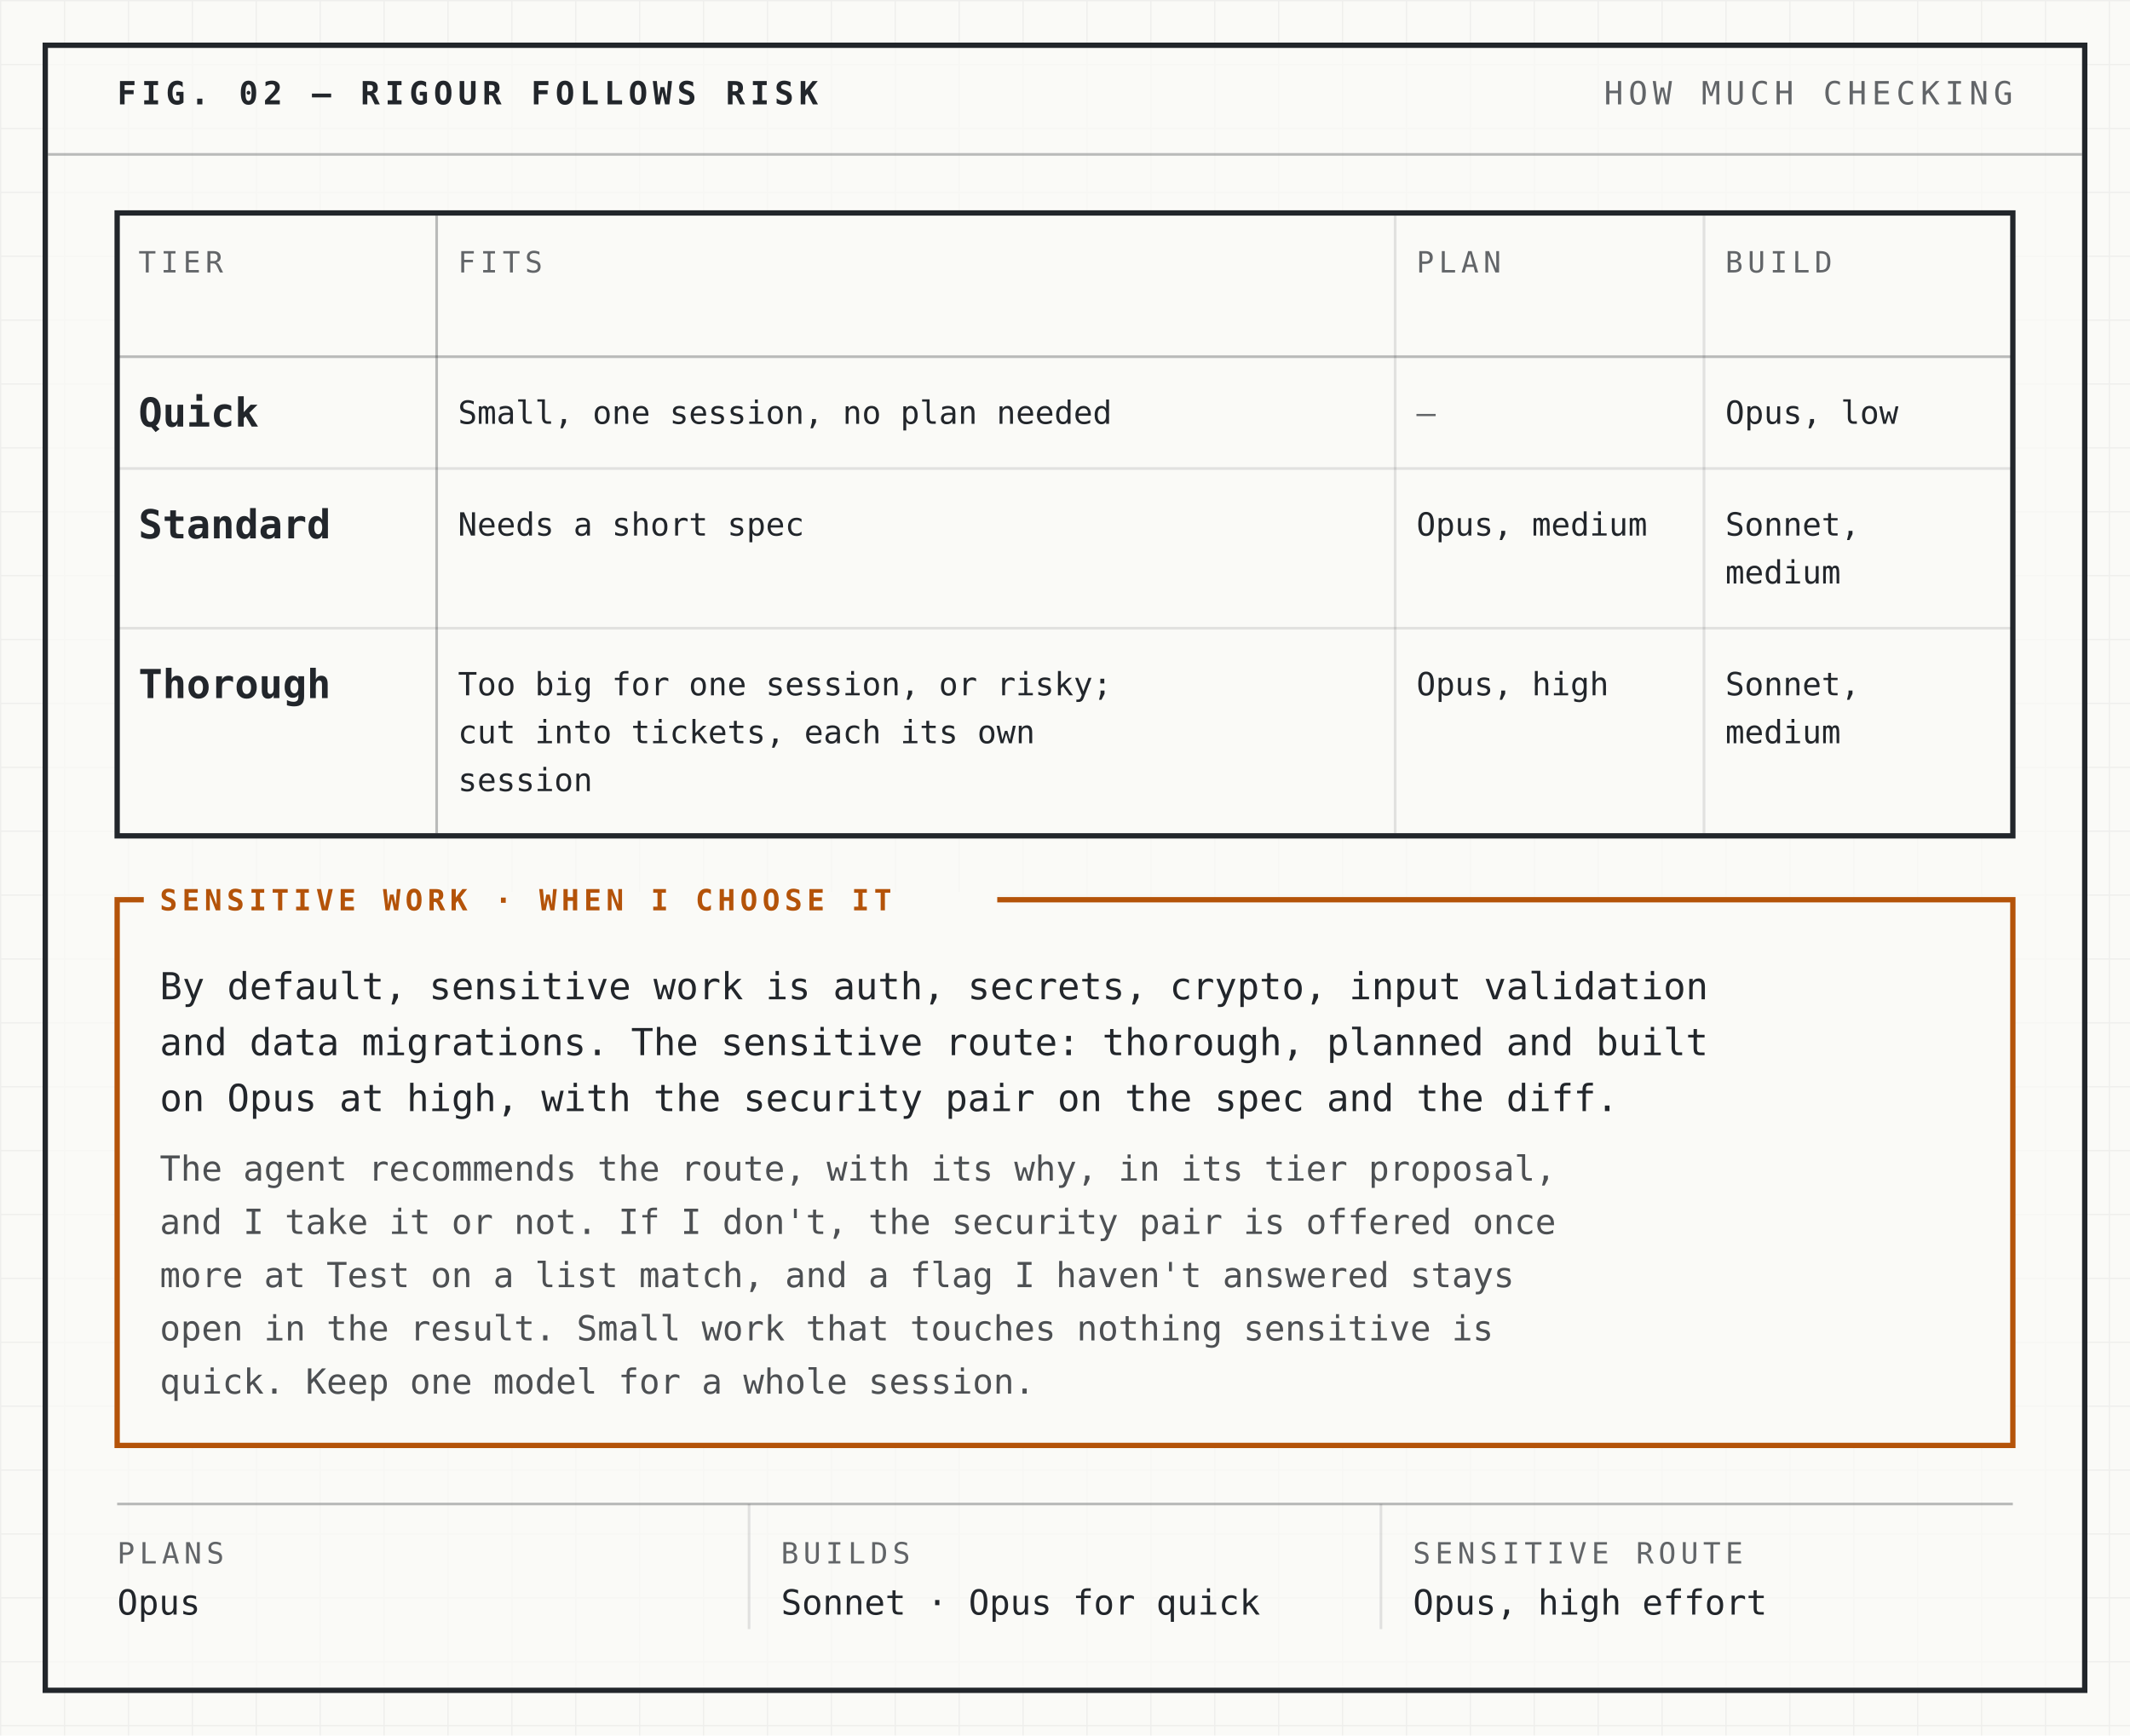
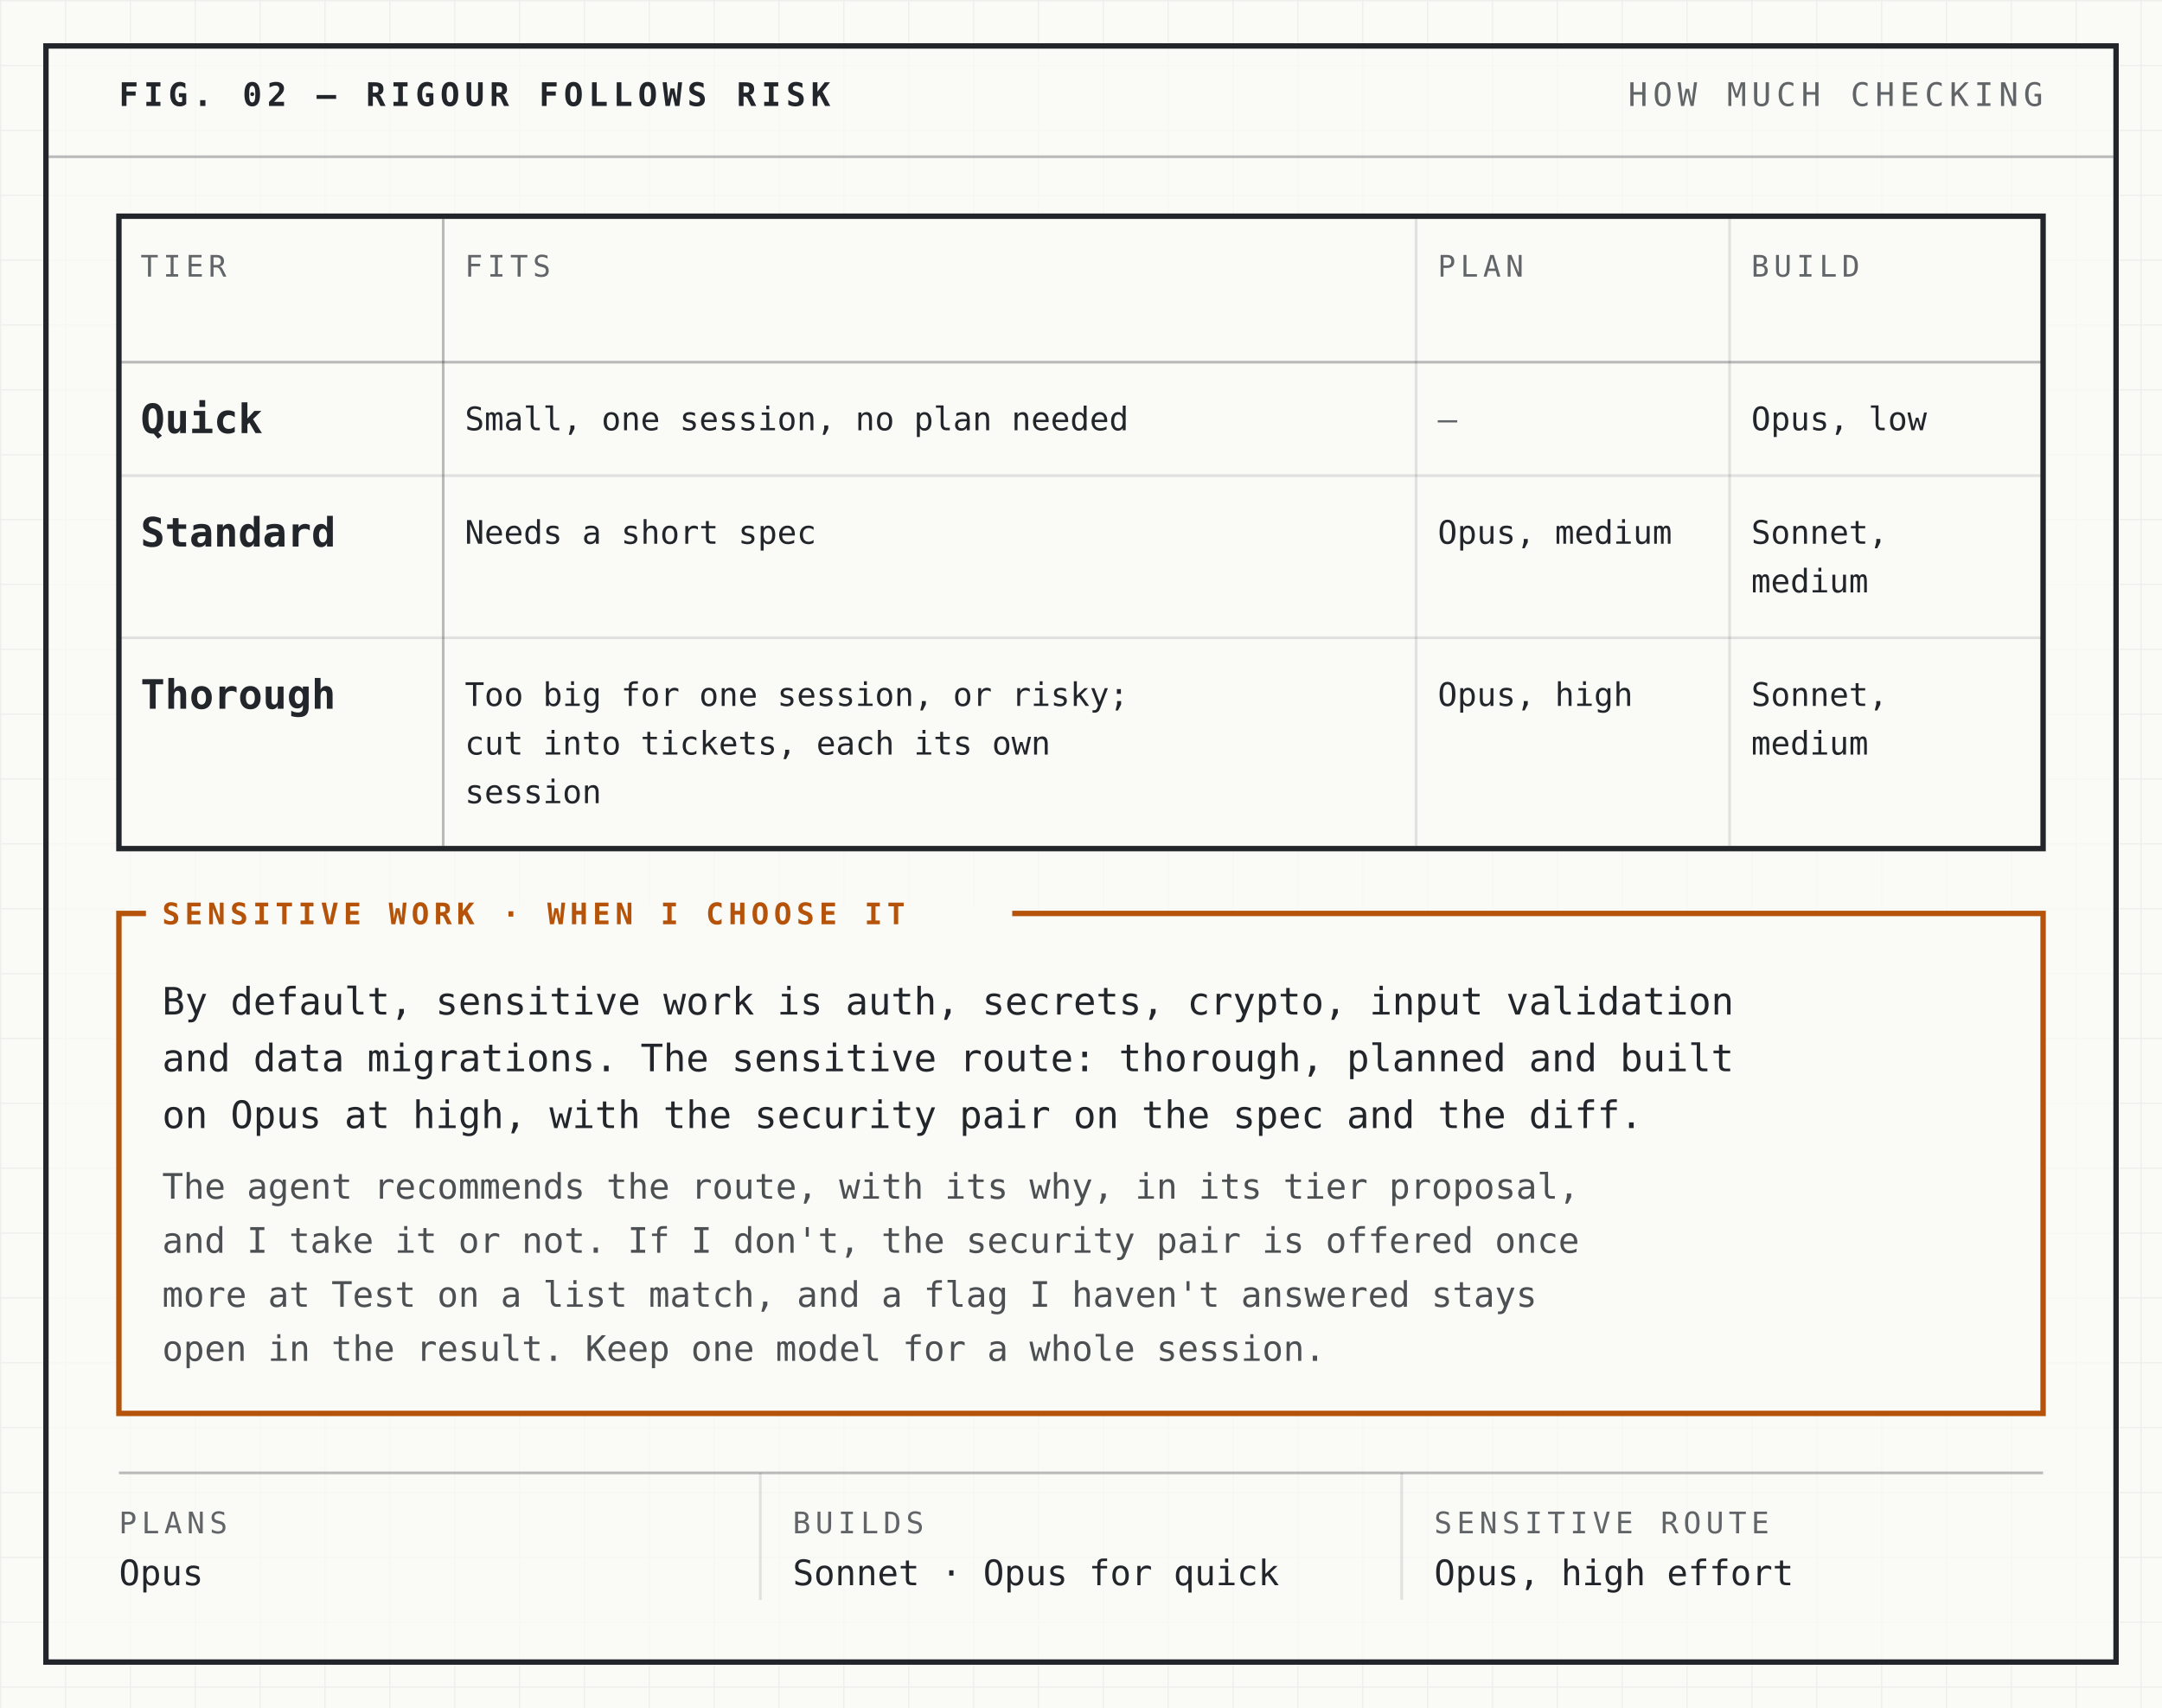
- <svg xmlns="http://www.w3.org/2000/svg" width="800" height="652" viewBox="0 0 800 652" font-family="'IBM Plex Mono', ui-monospace, SFMono-Regular, Menlo, Consolas, monospace" role="img">
-   <rect width="800" height="652" fill="#fafaf7" />
+ <svg xmlns="http://www.w3.org/2000/svg" width="800" height="632" viewBox="0 0 800 632" font-family="'IBM Plex Mono', ui-monospace, SFMono-Regular, Menlo, Consolas, monospace" role="img">
+   <rect width="800" height="632" fill="#fafaf7" />
  <defs>
    <pattern id="grid" width="24" height="24" patternUnits="userSpaceOnUse">
      <path d="M24 0H0V24" fill="none" stroke="#22262b" stroke-opacity="0.05" stroke-width="1" />
    </pattern>
  </defs>
-   <rect width="800" height="652" fill="url(#grid)" />
-   <rect x="17" y="17" width="766" height="618" fill="#fafaf7" fill-opacity="0.72" stroke="#22262b" stroke-width="2" />
+   <rect width="800" height="632" fill="url(#grid)" />
+   <rect x="17" y="17" width="766" height="598" fill="#fafaf7" fill-opacity="0.72" stroke="#22262b" stroke-width="2" />
  <text x="44" y="39.2" font-size="12" font-weight="600" letter-spacing="1.92" fill="#22262b">FIG. 02 — RIGOUR FOLLOWS RISK</text>
  <text x="756" y="39.2" font-size="12" letter-spacing="1.92" text-anchor="end" fill="#22262b" fill-opacity="0.7">HOW MUCH CHECKING</text>
  <line x1="18" y1="58" x2="782" y2="58" stroke="#22262b" stroke-opacity="0.3" stroke-width="1" />
  <rect x="44" y="80" width="712" height="234" fill="#fafaf7" stroke="#22262b" stroke-width="2" />
  <text x="52" y="102.35" font-size="11" letter-spacing="1.76" fill="#22262b" fill-opacity="0.7">TIER</text>
  <text x="172" y="102.35" font-size="11" letter-spacing="1.76" fill="#22262b" fill-opacity="0.7">FITS</text>
  <text x="532" y="102.35" font-size="11" letter-spacing="1.76" fill="#22262b" fill-opacity="0.7">PLAN</text>
  <text x="648" y="102.35" font-size="11" letter-spacing="1.76" fill="#22262b" fill-opacity="0.7">BUILD</text>
  <line x1="44" y1="134" x2="756" y2="134" stroke="#22262b" stroke-opacity="0.3" stroke-width="1" />
  <text x="52" y="160.25" font-size="15" font-weight="600" fill="#22262b">Quick</text>
  <text x="172" y="159.2" font-size="12" fill="#22262b">Small, one session, no plan needed</text>
  <text x="532" y="159.2" font-size="12" fill="#22262b" fill-opacity="0.7">—</text>
  <text x="648" y="159.2" font-size="12" fill="#22262b">Opus, low</text>
  <line x1="44" y1="176" x2="756" y2="176" stroke="#22262b" stroke-opacity="0.12" stroke-width="1" />
  <text x="52" y="202.25" font-size="15" font-weight="600" fill="#22262b">Standard</text>
  <text x="172" y="201.2" font-size="12" fill="#22262b">Needs a short spec</text>
  <text x="532" y="201.2" font-size="12" fill="#22262b">Opus, medium</text>
  <text x="648" y="201.2" font-size="12" fill="#22262b">Sonnet,</text>
  <text x="648" y="219.2" font-size="12" fill="#22262b">medium</text>
  <line x1="44" y1="236" x2="756" y2="236" stroke="#22262b" stroke-opacity="0.12" stroke-width="1" />
  <text x="52" y="262.25" font-size="15" font-weight="600" fill="#22262b">Thorough</text>
  <text x="172" y="261.2" font-size="12" fill="#22262b">Too big for one session, or risky;</text>
  <text x="172" y="279.2" font-size="12" fill="#22262b">cut into tickets, each its own</text>
  <text x="172" y="297.2" font-size="12" fill="#22262b">session</text>
  <text x="532" y="261.2" font-size="12" fill="#22262b">Opus, high</text>
  <text x="648" y="261.2" font-size="12" fill="#22262b">Sonnet,</text>
  <text x="648" y="279.2" font-size="12" fill="#22262b">medium</text>
  <line x1="164" y1="81" x2="164" y2="313" stroke="#22262b" stroke-opacity="0.3" stroke-width="1" />
  <line x1="524" y1="81" x2="524" y2="313" stroke="#22262b" stroke-opacity="0.12" stroke-width="1" />
  <line x1="640" y1="81" x2="640" y2="313" stroke="#22262b" stroke-opacity="0.12" stroke-width="1" />
-   <rect x="44" y="338" width="712" height="205" fill="#fafaf7" stroke="#b45309" stroke-width="2" />
+   <rect x="44" y="338" width="712" height="185" fill="#fafaf7" stroke="#b45309" stroke-width="2" />
  <rect x="54" y="335" width="320.55" height="6" fill="#fafaf7" />
  <text x="60" y="342" font-size="11" font-weight="600" letter-spacing="1.76" fill="#b45309">SENSITIVE WORK · WHEN I CHOOSE IT</text>
  <text x="60" y="375.4" font-size="14" fill="#22262b">By default, sensitive work is auth, secrets, crypto, input validation</text>
  <text x="60" y="396.4" font-size="14" fill="#22262b">and data migrations. The sensitive route: thorough, planned and built</text>
  <text x="60" y="417.4" font-size="14" fill="#22262b">on Opus at high, with the security pair on the spec and the diff.</text>
  <text x="60" y="443.55" font-size="13" fill="#22262b" fill-opacity="0.8">The agent recommends the route, with its why, in its tier proposal,</text>
  <text x="60" y="463.55" font-size="13" fill="#22262b" fill-opacity="0.8">and I take it or not. If I don't, the security pair is offered once</text>
  <text x="60" y="483.55" font-size="13" fill="#22262b" fill-opacity="0.8">more at Test on a list match, and a flag I haven't answered stays</text>
-   <text x="60" y="503.55" font-size="13" fill="#22262b" fill-opacity="0.8">open in the result. Small work that touches nothing sensitive is</text>
-   <text x="60" y="523.55" font-size="13" fill="#22262b" fill-opacity="0.8">quick. Keep one model for a whole session.</text>
-   <line x1="44" y1="565" x2="756" y2="565" stroke="#22262b" stroke-opacity="0.3" stroke-width="1" />
-   <text x="44" y="587.35" font-size="11" letter-spacing="1.76" fill="#22262b" fill-opacity="0.7">PLANS</text>
-   <text x="44" y="606.55" font-size="13" font-weight="500" fill="#22262b">Opus</text>
-   <line x1="281.33" y1="565" x2="281.33" y2="612" stroke="#22262b" stroke-opacity="0.12" stroke-width="1" />
-   <text x="293.33" y="587.35" font-size="11" letter-spacing="1.76" fill="#22262b" fill-opacity="0.7">BUILDS</text>
-   <text x="293.33" y="606.55" font-size="13" font-weight="500" fill="#22262b">Sonnet · Opus for quick</text>
-   <line x1="518.67" y1="565" x2="518.67" y2="612" stroke="#22262b" stroke-opacity="0.12" stroke-width="1" />
-   <text x="530.67" y="587.35" font-size="11" letter-spacing="1.76" fill="#22262b" fill-opacity="0.7">SENSITIVE ROUTE</text>
-   <text x="530.67" y="606.55" font-size="13" font-weight="500" fill="#22262b">Opus, high effort</text>
+   <text x="60" y="503.55" font-size="13" fill="#22262b" fill-opacity="0.8">open in the result. Keep one model for a whole session.</text>
+   <line x1="44" y1="545" x2="756" y2="545" stroke="#22262b" stroke-opacity="0.3" stroke-width="1" />
+   <text x="44" y="567.35" font-size="11" letter-spacing="1.76" fill="#22262b" fill-opacity="0.7">PLANS</text>
+   <text x="44" y="586.55" font-size="13" font-weight="500" fill="#22262b">Opus</text>
+   <line x1="281.33" y1="545" x2="281.33" y2="592" stroke="#22262b" stroke-opacity="0.12" stroke-width="1" />
+   <text x="293.33" y="567.35" font-size="11" letter-spacing="1.76" fill="#22262b" fill-opacity="0.7">BUILDS</text>
+   <text x="293.33" y="586.55" font-size="13" font-weight="500" fill="#22262b">Sonnet · Opus for quick</text>
+   <line x1="518.67" y1="545" x2="518.67" y2="592" stroke="#22262b" stroke-opacity="0.12" stroke-width="1" />
+   <text x="530.67" y="567.35" font-size="11" letter-spacing="1.76" fill="#22262b" fill-opacity="0.7">SENSITIVE ROUTE</text>
+   <text x="530.67" y="586.55" font-size="13" font-weight="500" fill="#22262b">Opus, high effort</text>
</svg>
